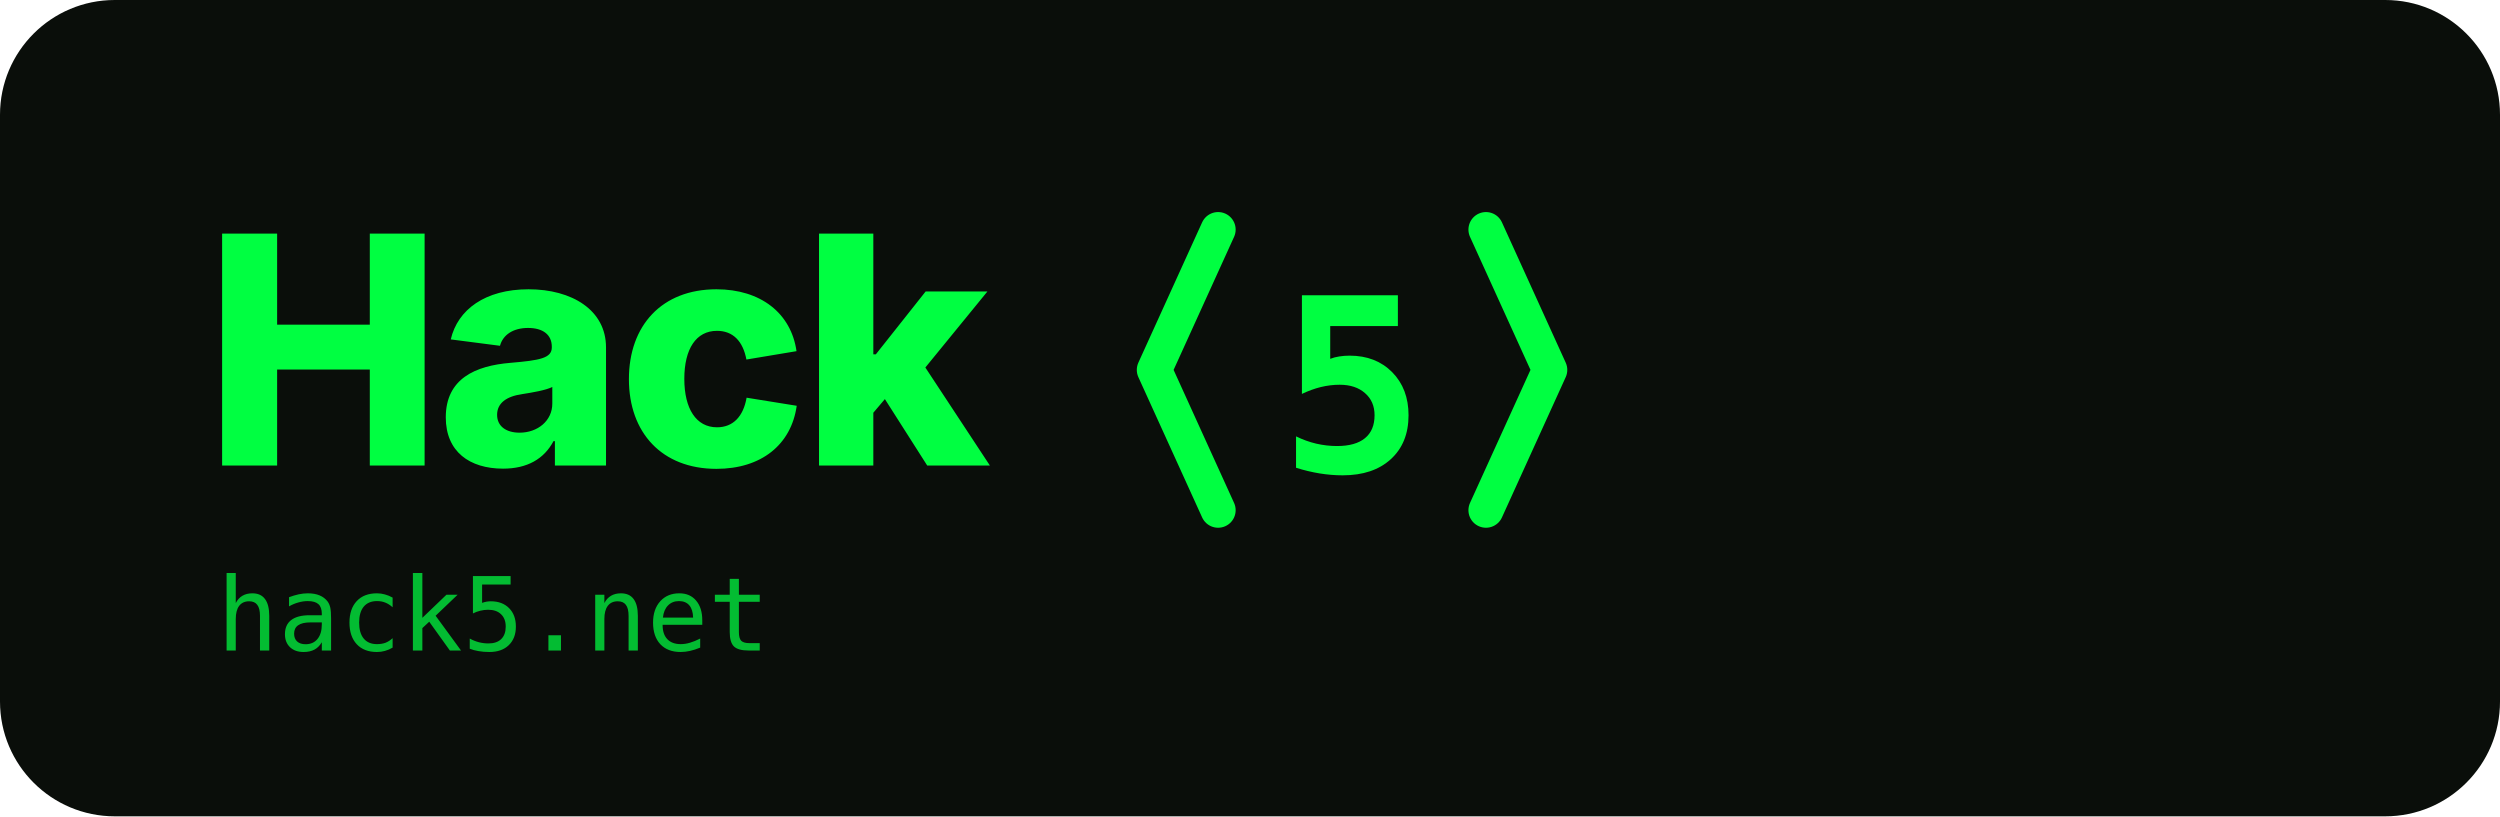
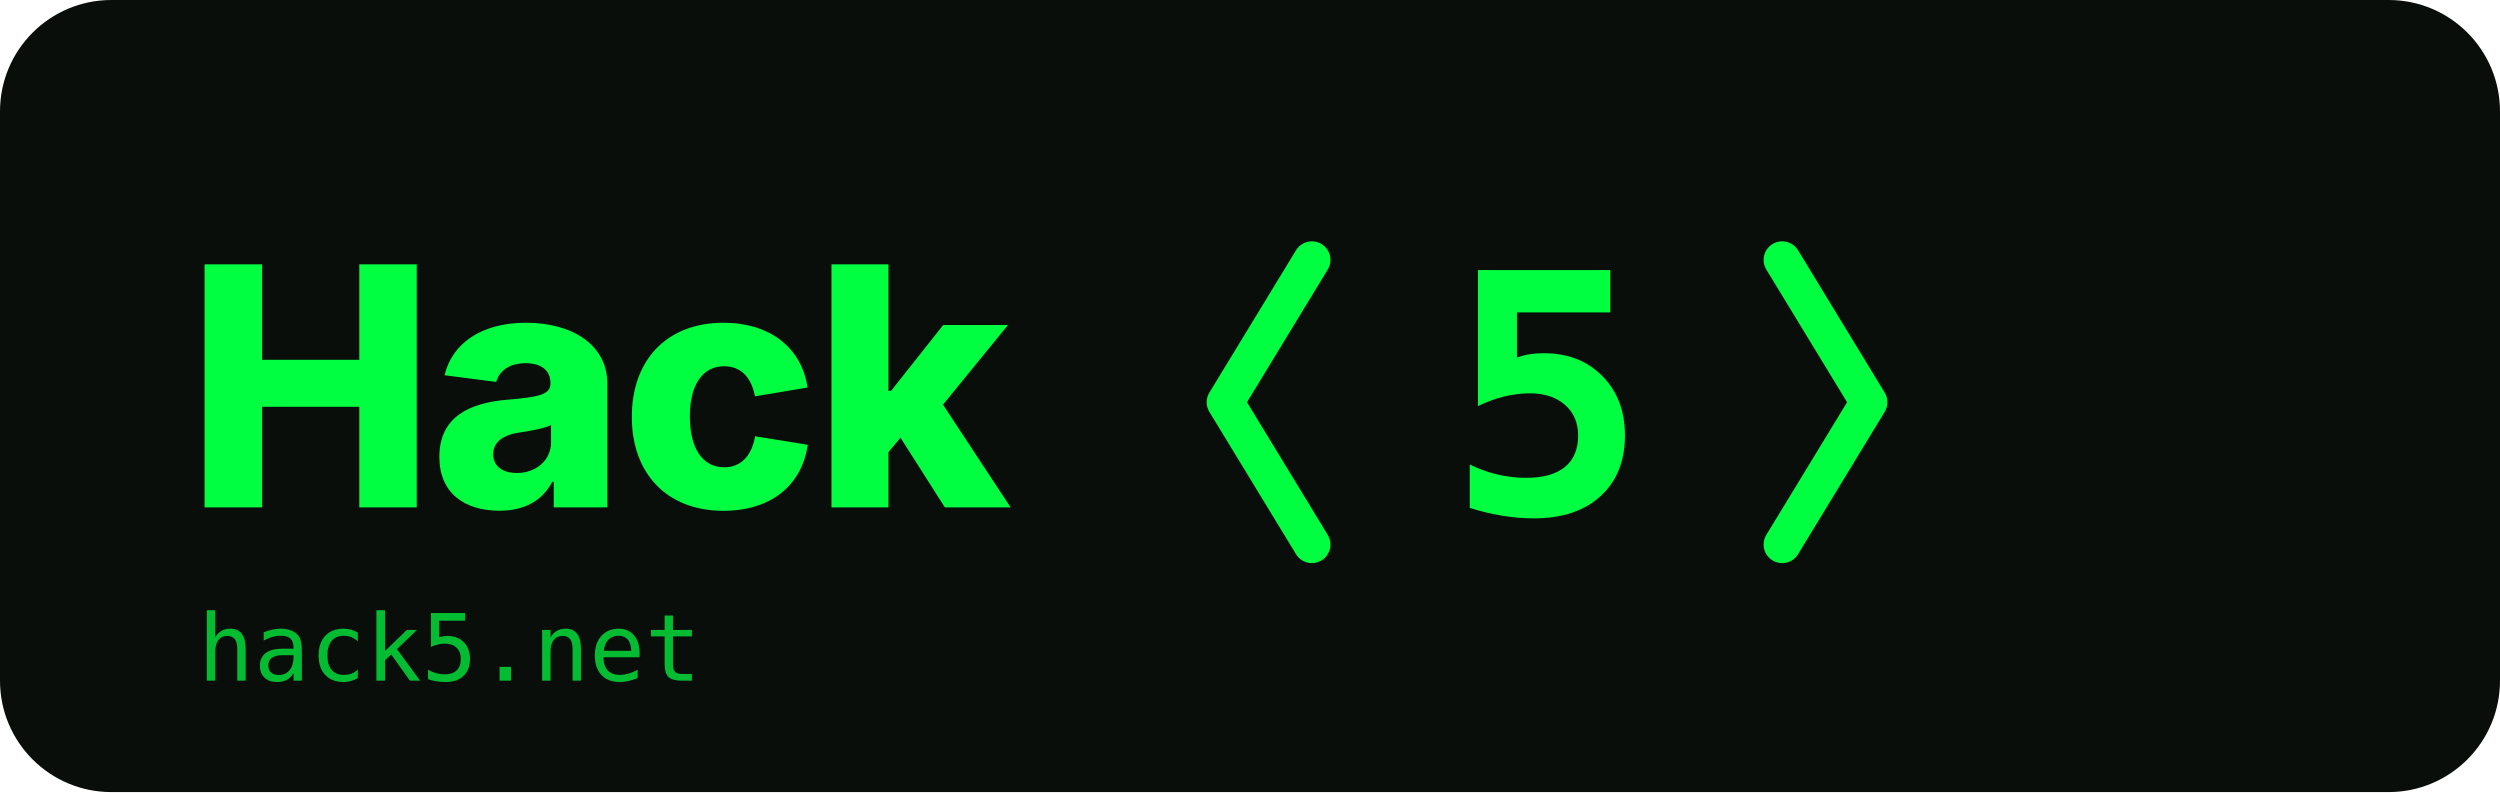
- <svg xmlns="http://www.w3.org/2000/svg" viewBox="0 0 392 128" width="392" height="128" role="img" aria-label="Hack5 — hack5.net">
-   <rect width="392" height="128" rx="18" fill="#0a0e0a" />
-   <text x="32" y="73" font-family="Inter,ui-sans-serif,-apple-system,sans-serif" font-size="50" font-weight="800" fill="#00ff41" letter-spacing="-1">Hack</text>
-   <g transform="translate(178,28)">
-     <path d="M13 8 3 30 13 52" fill="none" stroke="#00ff41" stroke-width="5.5" stroke-linecap="round" stroke-linejoin="round" />
-     <path d="M55 8 65 30 55 52" fill="none" stroke="#00ff41" stroke-width="5.5" stroke-linecap="round" stroke-linejoin="round" />
-     <text x="34" y="46" text-anchor="middle" font-family="ui-monospace,Menlo,monospace" font-size="38" font-weight="800" fill="#00ff41">5</text>
-   </g>
-   <text x="34" y="102" font-family="ui-monospace,Menlo,monospace" font-size="16" fill="#00ff41" opacity="0.72">hack5.net</text>
+ <svg xmlns="http://www.w3.org/2000/svg" viewBox="0 0 404 128" width="404" height="128" role="img" aria-label="Hack5 — hack5.net">
+   <rect width="404" height="128" rx="18" fill="#0a0e0a" />
+   <text x="30" y="82" font-family="Inter,ui-sans-serif,-apple-system,sans-serif" font-size="54" font-weight="800" fill="#00ff41" letter-spacing="-1">Hack</text>
+   <path d="M212 42 198 65 212 88" fill="none" stroke="#00ff41" stroke-width="6" stroke-linecap="round" stroke-linejoin="round" />
+   <text x="250" y="83" text-anchor="middle" font-family="ui-monospace,Menlo,monospace" font-size="54" font-weight="800" fill="#00ff41">5</text>
+   <path d="M288 42 302 65 288 88" fill="none" stroke="#00ff41" stroke-width="6" stroke-linecap="round" stroke-linejoin="round" />
+   <text x="32" y="110" font-family="ui-monospace,Menlo,monospace" font-size="15" fill="#00ff41" opacity="0.72">hack5.net</text>
</svg>
